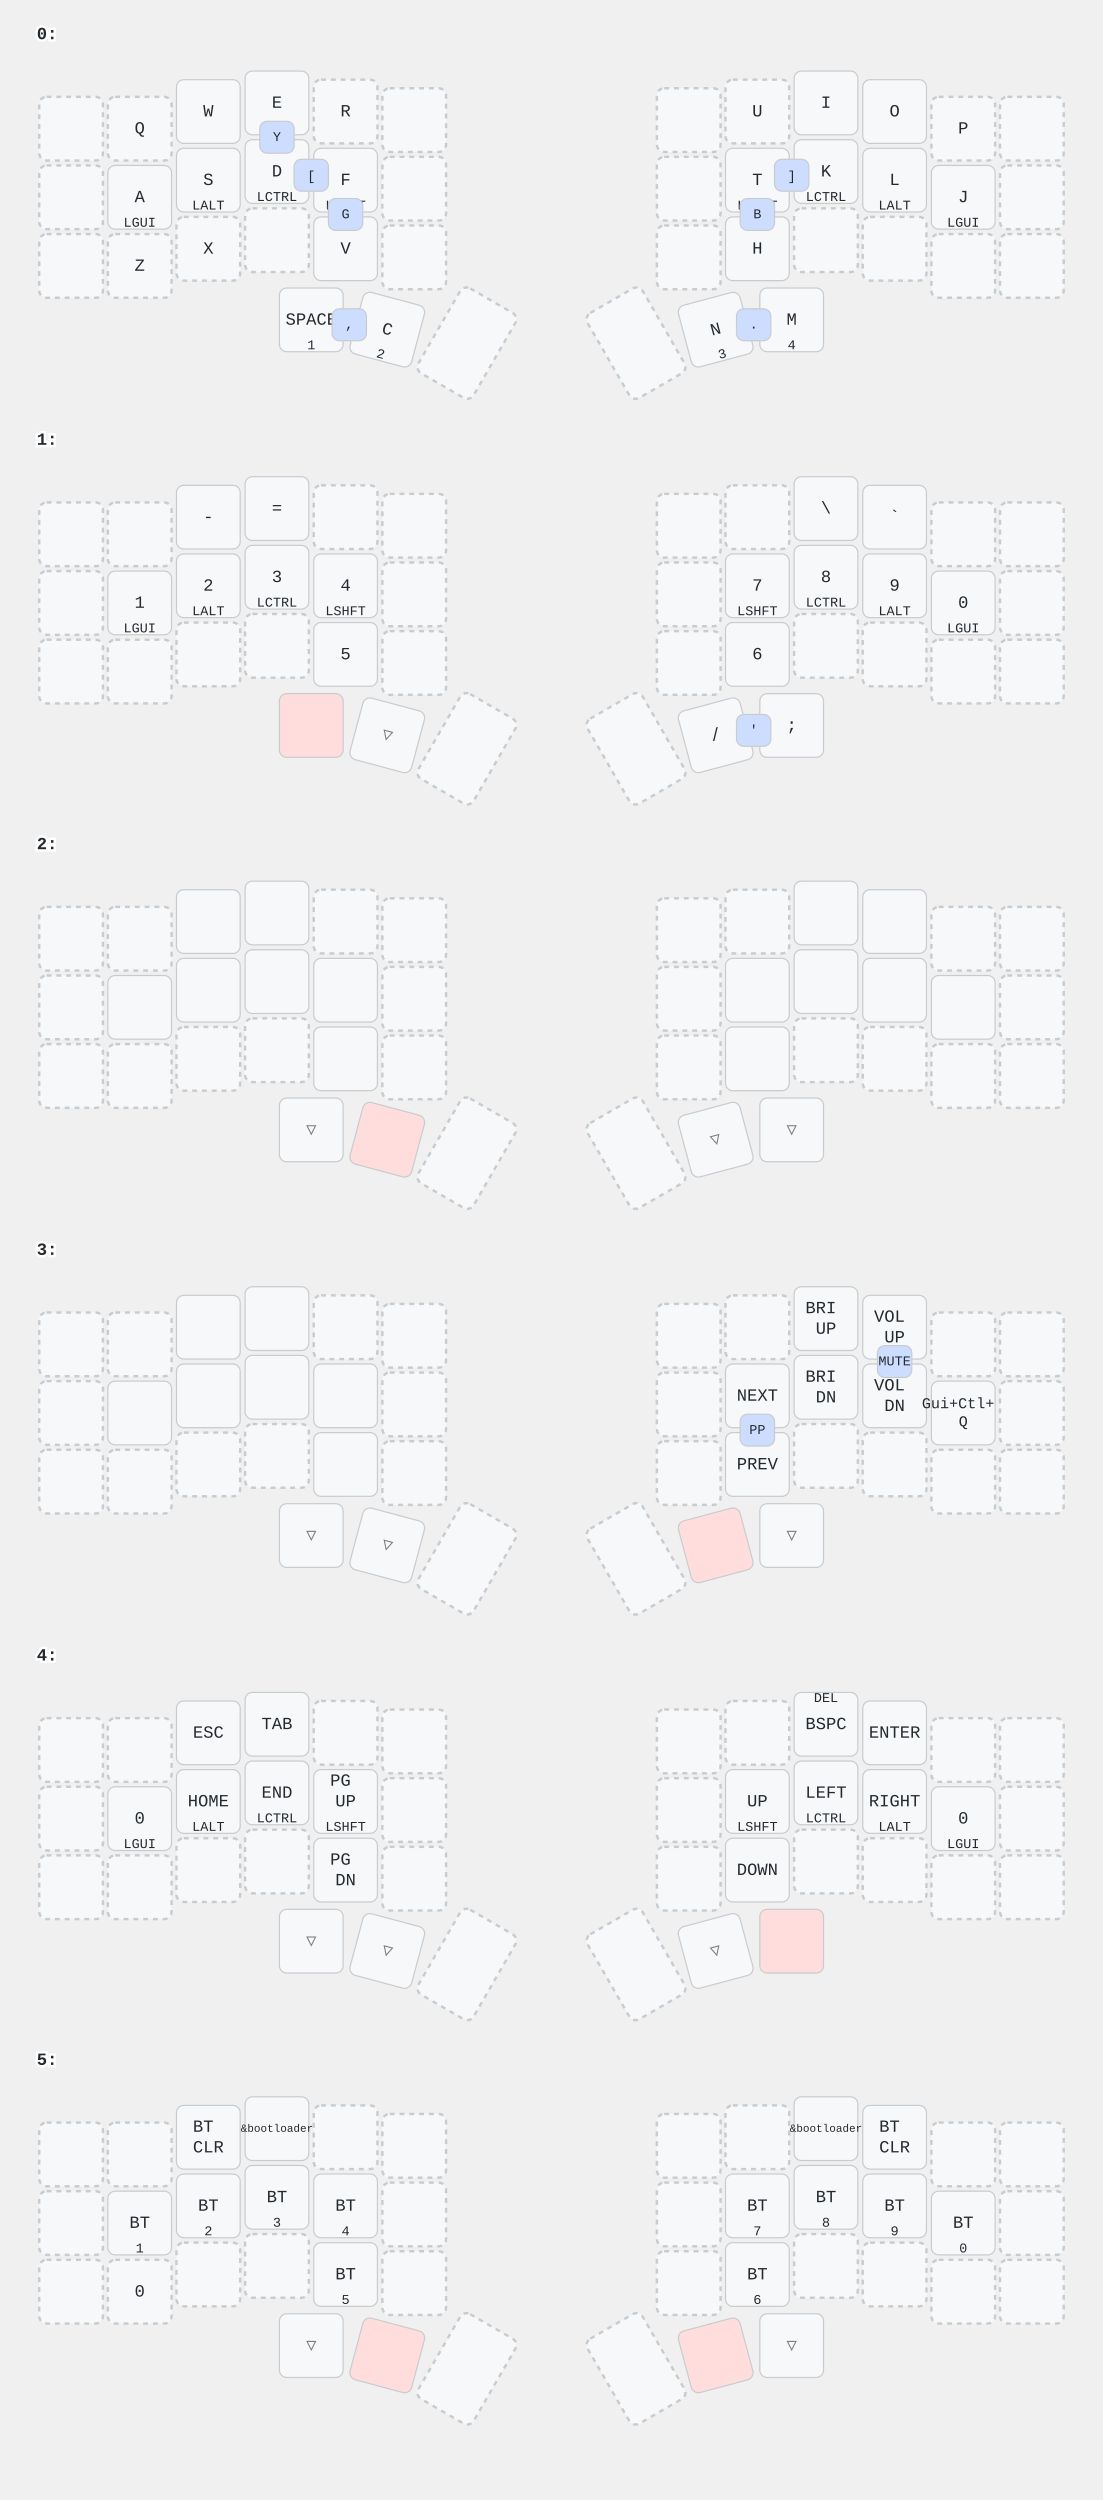
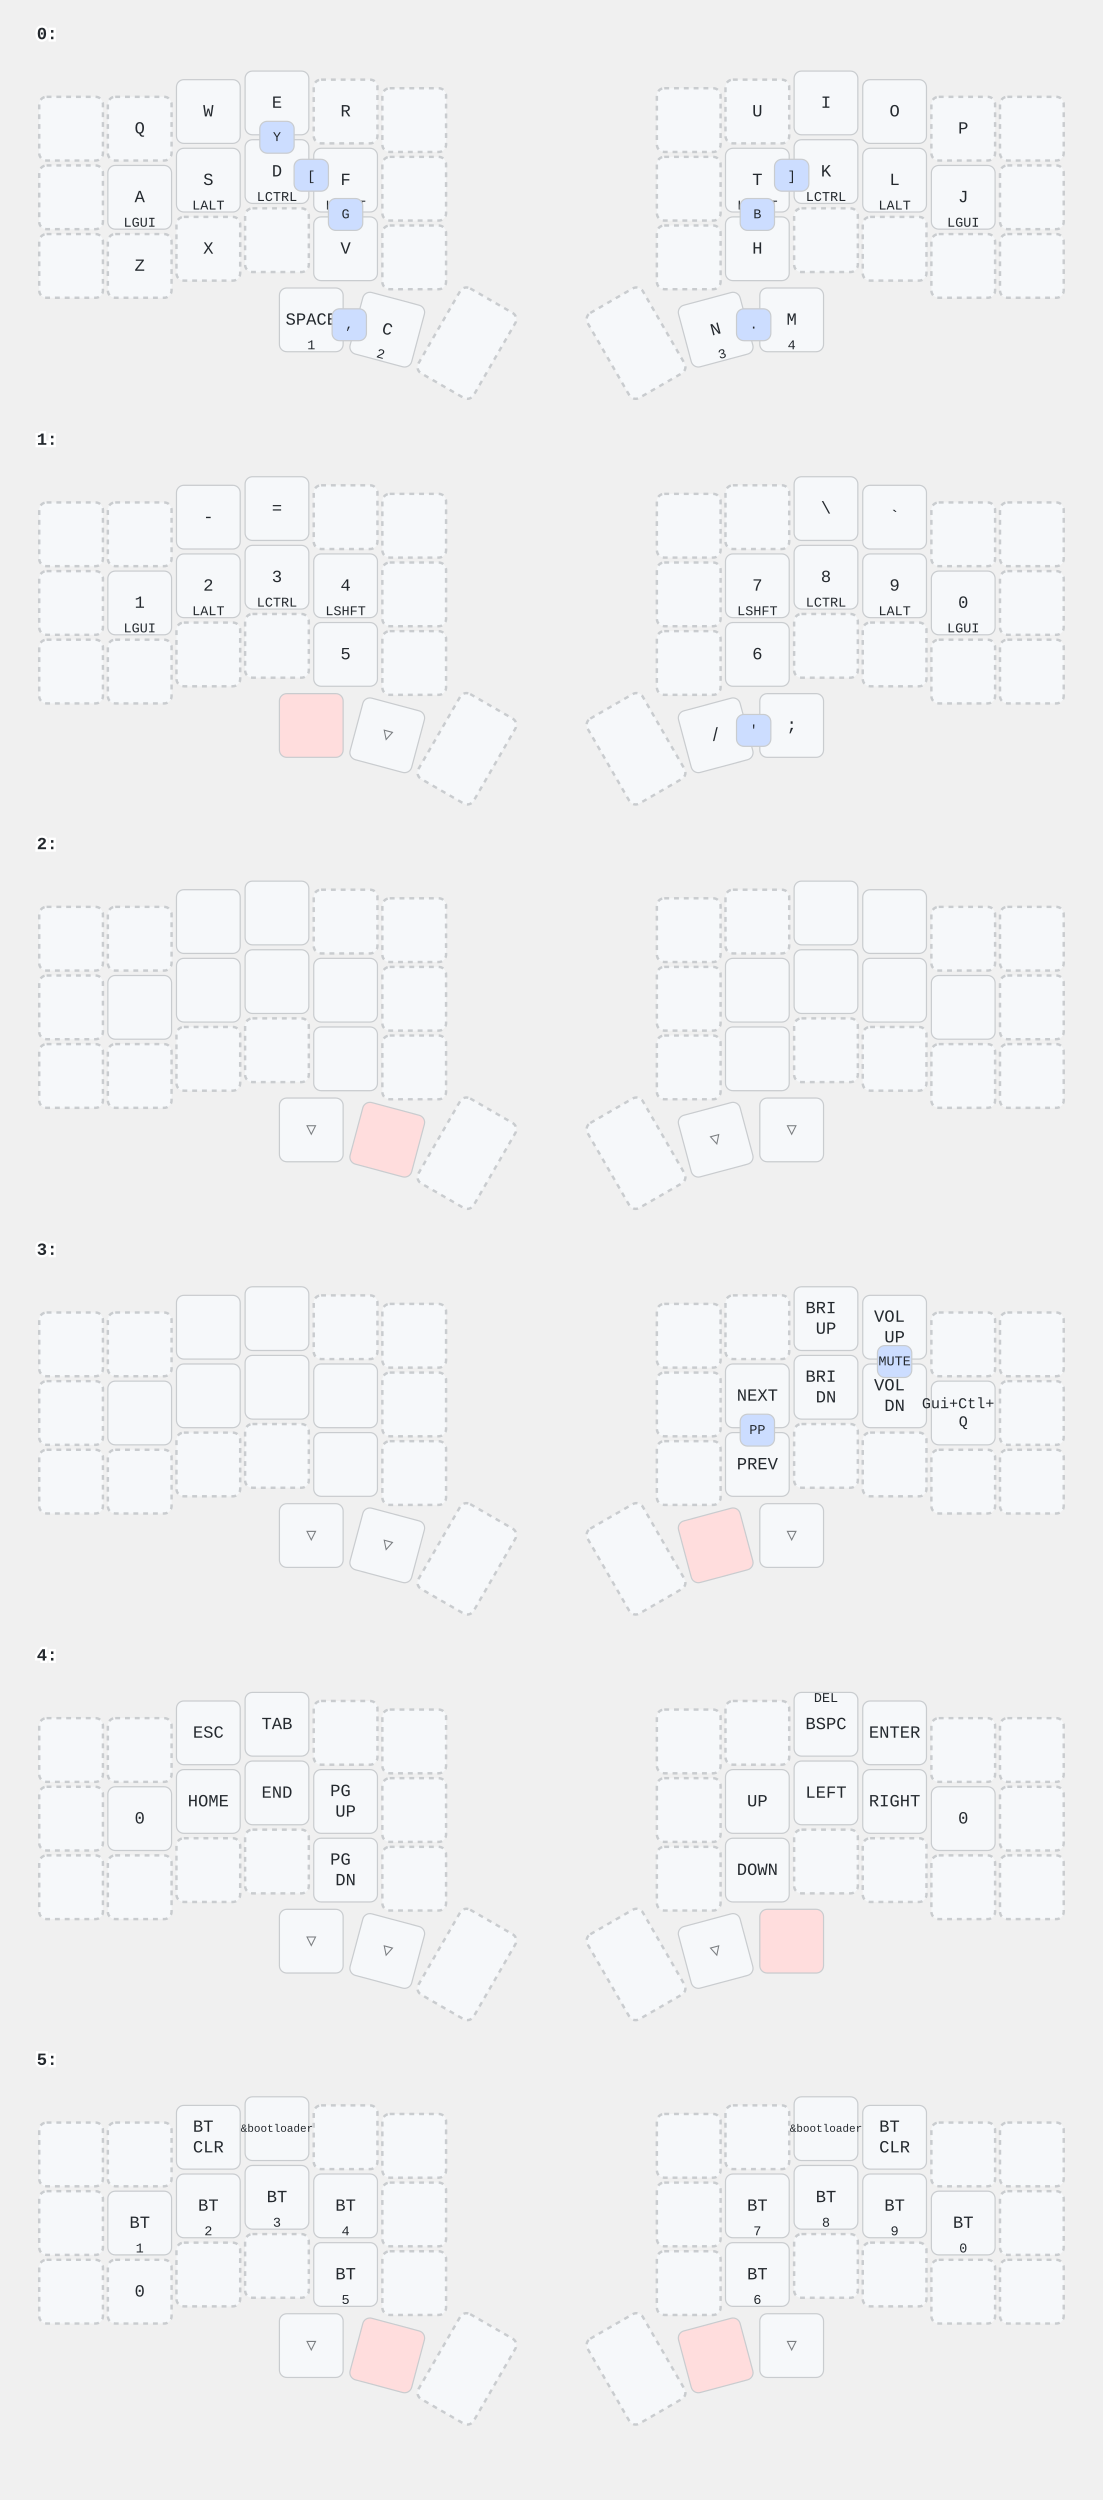
<svg xmlns="http://www.w3.org/2000/svg" width="900" height="2040" viewBox="0 0 900 2040" class="keymap">
  <style>/* inherit to force styles through use tags */
svg path {
    fill: inherit;
}

/* font and background color specifications */
svg.keymap {
    font-family: SFMono-Regular,Consolas,Liberation Mono,Menlo,monospace;
    font-size: 14px;
    font-kerning: normal;
    text-rendering: optimizeLegibility;
    fill: #24292e;
}

/* default key styling */
rect.key {
    fill: #f6f8fa;
}

rect.key, rect.combo {
    stroke: #c9cccf;
    stroke-width: 1;
}

/* default key side styling, only used is draw_key_sides is set */
rect.side {
    filter: brightness(90%);
}

/* color accent for combo boxes */
rect.combo, rect.combo-separate {
    fill: #cdf;
}

/* color accent for held keys */
rect.held, rect.combo.held {
    fill: #fdd;
}

/* color accent for ghost (optional) keys */
rect.ghost, rect.combo.ghost {
    stroke-dasharray: 4, 4;
    stroke-width: 2;
}

text {
    text-anchor: middle;
    dominant-baseline: middle;
}

/* styling for layer labels */
text.label {
    font-weight: bold;
    text-anchor: start;
    stroke: white;
    stroke-width: 4;
    paint-order: stroke;
}

/* styling for optional footer */
text.footer {
    text-anchor: end;
    dominant-baseline: auto;
    stroke: white;
    stroke-width: 4;
    paint-order: stroke;
}

/* styling for combo tap, and key hold/shifted label text */
text.combo, text.hold, text.shifted {
    font-size: 11px;
}

text.hold {
    text-anchor: middle;
    dominant-baseline: auto;
}

text.shifted {
    text-anchor: middle;
    dominant-baseline: hanging;
}

/* styling for hold/shifted label text in combo box */
text.combo.hold, text.combo.shifted {
    font-size: 8px;
}

/* lighter symbol for transparent keys */
text.trans {
    fill: #7b7e81;
}

/* styling for combo dendrons */
path.combo {
    stroke-width: 1;
    stroke: gray;
    fill: none;
}

/* Start Tabler Icons Cleanup */
/* cannot use height/width with glyphs */
.icon-tabler &gt; path {
    fill: inherit;
    stroke: inherit;
    stroke-width: 2;
}
/* hide tabler's default box */
.icon-tabler &gt; path[stroke="none"][fill="none"] {
    visibility: hidden;
}
/* End Tabler Icons Cleanup */
</style>
  <g transform="translate(30, 0)" class="layer-0">
    <text x="0" y="28" class="label">0:</text>
    <g transform="translate(0, 56)">
      <g transform="translate(28, 49)" class="key ghost keypos-0">
        <rect rx="6" ry="6" x="-26" y="-26" width="52" height="52" class="key ghost" />
      </g>
      <g transform="translate(84, 49)" class="key ghost keypos-1">
        <rect rx="6" ry="6" x="-26" y="-26" width="52" height="52" class="key ghost" />
        <text x="0" y="0" class="key ghost tap">Q</text>
      </g>
      <g transform="translate(140, 35)" class="key keypos-2">
        <rect rx="6" ry="6" x="-26" y="-26" width="52" height="52" class="key" />
        <text x="0" y="0" class="key tap">W</text>
      </g>
      <g transform="translate(196, 28)" class="key keypos-3">
        <rect rx="6" ry="6" x="-26" y="-26" width="52" height="52" class="key" />
        <text x="0" y="0" class="key tap">E</text>
      </g>
      <g transform="translate(252, 35)" class="key ghost keypos-4">
        <rect rx="6" ry="6" x="-26" y="-26" width="52" height="52" class="key ghost" />
        <text x="0" y="0" class="key ghost tap">R</text>
      </g>
      <g transform="translate(308, 42)" class="key ghost keypos-5">
        <rect rx="6" ry="6" x="-26" y="-26" width="52" height="52" class="key ghost" />
      </g>
      <g transform="translate(532, 42)" class="key ghost keypos-6">
        <rect rx="6" ry="6" x="-26" y="-26" width="52" height="52" class="key ghost" />
      </g>
      <g transform="translate(588, 35)" class="key ghost keypos-7">
        <rect rx="6" ry="6" x="-26" y="-26" width="52" height="52" class="key ghost" />
        <text x="0" y="0" class="key ghost tap">U</text>
      </g>
      <g transform="translate(644, 28)" class="key keypos-8">
        <rect rx="6" ry="6" x="-26" y="-26" width="52" height="52" class="key" />
        <text x="0" y="0" class="key tap">I</text>
      </g>
      <g transform="translate(700, 35)" class="key keypos-9">
        <rect rx="6" ry="6" x="-26" y="-26" width="52" height="52" class="key" />
        <text x="0" y="0" class="key tap">O</text>
      </g>
      <g transform="translate(756, 49)" class="key ghost keypos-10">
        <rect rx="6" ry="6" x="-26" y="-26" width="52" height="52" class="key ghost" />
        <text x="0" y="0" class="key ghost tap">P</text>
      </g>
      <g transform="translate(812, 49)" class="key ghost keypos-11">
        <rect rx="6" ry="6" x="-26" y="-26" width="52" height="52" class="key ghost" />
      </g>
      <g transform="translate(28, 105)" class="key ghost keypos-12">
        <rect rx="6" ry="6" x="-26" y="-26" width="52" height="52" class="key ghost" />
      </g>
      <g transform="translate(84, 105)" class="key keypos-13">
        <rect rx="6" ry="6" x="-26" y="-26" width="52" height="52" class="key" />
        <text x="0" y="0" class="key tap">A</text>
        <text x="0" y="24" class="key hold">LGUI</text>
      </g>
      <g transform="translate(140, 91)" class="key keypos-14">
        <rect rx="6" ry="6" x="-26" y="-26" width="52" height="52" class="key" />
        <text x="0" y="0" class="key tap">S</text>
        <text x="0" y="24" class="key hold">LALT</text>
      </g>
      <g transform="translate(196, 84)" class="key keypos-15">
        <rect rx="6" ry="6" x="-26" y="-26" width="52" height="52" class="key" />
        <text x="0" y="0" class="key tap">D</text>
        <text x="0" y="24" class="key hold">LCTRL</text>
      </g>
      <g transform="translate(252, 91)" class="key keypos-16">
        <rect rx="6" ry="6" x="-26" y="-26" width="52" height="52" class="key" />
        <text x="0" y="0" class="key tap">F</text>
        <text x="0" y="24" class="key hold">LSHFT</text>
      </g>
      <g transform="translate(308, 98)" class="key ghost keypos-17">
        <rect rx="6" ry="6" x="-26" y="-26" width="52" height="52" class="key ghost" />
      </g>
      <g transform="translate(532, 98)" class="key ghost keypos-18">
        <rect rx="6" ry="6" x="-26" y="-26" width="52" height="52" class="key ghost" />
      </g>
      <g transform="translate(588, 91)" class="key keypos-19">
        <rect rx="6" ry="6" x="-26" y="-26" width="52" height="52" class="key" />
        <text x="0" y="0" class="key tap">T</text>
        <text x="0" y="24" class="key hold">LSHFT</text>
      </g>
      <g transform="translate(644, 84)" class="key keypos-20">
        <rect rx="6" ry="6" x="-26" y="-26" width="52" height="52" class="key" />
        <text x="0" y="0" class="key tap">K</text>
        <text x="0" y="24" class="key hold">LCTRL</text>
      </g>
      <g transform="translate(700, 91)" class="key keypos-21">
        <rect rx="6" ry="6" x="-26" y="-26" width="52" height="52" class="key" />
        <text x="0" y="0" class="key tap">L</text>
        <text x="0" y="24" class="key hold">LALT</text>
      </g>
      <g transform="translate(756, 105)" class="key keypos-22">
        <rect rx="6" ry="6" x="-26" y="-26" width="52" height="52" class="key" />
        <text x="0" y="0" class="key tap">J</text>
        <text x="0" y="24" class="key hold">LGUI</text>
      </g>
      <g transform="translate(812, 105)" class="key ghost keypos-23">
        <rect rx="6" ry="6" x="-26" y="-26" width="52" height="52" class="key ghost" />
      </g>
      <g transform="translate(28, 161)" class="key ghost keypos-24">
        <rect rx="6" ry="6" x="-26" y="-26" width="52" height="52" class="key ghost" />
      </g>
      <g transform="translate(84, 161)" class="key ghost keypos-25">
        <rect rx="6" ry="6" x="-26" y="-26" width="52" height="52" class="key ghost" />
        <text x="0" y="0" class="key ghost tap">Z</text>
      </g>
      <g transform="translate(140, 147)" class="key ghost keypos-26">
        <rect rx="6" ry="6" x="-26" y="-26" width="52" height="52" class="key ghost" />
        <text x="0" y="0" class="key ghost tap">X</text>
      </g>
      <g transform="translate(196, 140)" class="key ghost keypos-27">
        <rect rx="6" ry="6" x="-26" y="-26" width="52" height="52" class="key ghost" />
      </g>
      <g transform="translate(252, 147)" class="key keypos-28">
        <rect rx="6" ry="6" x="-26" y="-26" width="52" height="52" class="key" />
        <text x="0" y="0" class="key tap">V</text>
      </g>
      <g transform="translate(308, 154)" class="key ghost keypos-29">
        <rect rx="6" ry="6" x="-26" y="-26" width="52" height="52" class="key ghost" />
      </g>
      <g transform="translate(532, 154)" class="key ghost keypos-30">
        <rect rx="6" ry="6" x="-26" y="-26" width="52" height="52" class="key ghost" />
      </g>
      <g transform="translate(588, 147)" class="key keypos-31">
        <rect rx="6" ry="6" x="-26" y="-26" width="52" height="52" class="key" />
        <text x="0" y="0" class="key tap">H</text>
      </g>
      <g transform="translate(644, 140)" class="key ghost keypos-32">
        <rect rx="6" ry="6" x="-26" y="-26" width="52" height="52" class="key ghost" />
      </g>
      <g transform="translate(700, 147)" class="key ghost keypos-33">
        <rect rx="6" ry="6" x="-26" y="-26" width="52" height="52" class="key ghost" />
      </g>
      <g transform="translate(756, 161)" class="key ghost keypos-34">
        <rect rx="6" ry="6" x="-26" y="-26" width="52" height="52" class="key ghost" />
      </g>
      <g transform="translate(812, 161)" class="key ghost keypos-35">
        <rect rx="6" ry="6" x="-26" y="-26" width="52" height="52" class="key ghost" />
      </g>
      <g transform="translate(224, 205)" class="key keypos-36">
        <rect rx="6" ry="6" x="-26" y="-26" width="52" height="52" class="key" />
        <text x="0" y="0" class="key tap">SPACE</text>
        <text x="0" y="24" class="key hold">1</text>
      </g>
      <g transform="translate(286, 213) rotate(15.0)" class="key keypos-37">
        <rect rx="6" ry="6" x="-26" y="-26" width="52" height="52" class="key" />
        <text x="0" y="0" class="key tap">C</text>
        <text x="0" y="24" class="key hold">2</text>
      </g>
      <g transform="translate(351, 224) rotate(30.0)" class="key ghost keypos-38">
        <rect rx="6" ry="6" x="-26" y="-40" width="52" height="80" class="key ghost" />
      </g>
      <g transform="translate(489, 224) rotate(-30.0)" class="key ghost keypos-39">
        <rect rx="6" ry="6" x="-26" y="-40" width="52" height="80" class="key ghost" />
      </g>
      <g transform="translate(554, 213) rotate(-15.0)" class="key keypos-40">
        <rect rx="6" ry="6" x="-26" y="-26" width="52" height="52" class="key" />
        <text x="0" y="0" class="key tap">N</text>
        <text x="0" y="24" class="key hold">3</text>
      </g>
      <g transform="translate(616, 205)" class="key keypos-41">
        <rect rx="6" ry="6" x="-26" y="-26" width="52" height="52" class="key" />
        <text x="0" y="0" class="key tap">M</text>
        <text x="0" y="24" class="key hold">4</text>
      </g>
      <g class="combo combopos-0">
        <rect rx="6" ry="6" x="182" y="43" width="28" height="26" class="combo" />
        <text x="196" y="56" class="combo tap">Y</text>
      </g>
      <g class="combo combopos-1">
        <rect rx="6" ry="6" x="238" y="106" width="28" height="26" class="combo" />
        <text x="252" y="119" class="combo tap">G</text>
      </g>
      <g class="combo combopos-2">
        <rect rx="6" ry="6" x="574" y="106" width="28" height="26" class="combo" />
        <text x="588" y="119" class="combo tap">B</text>
      </g>
      <g class="combo combopos-3">
        <rect rx="6" ry="6" x="241" y="196" width="28" height="26" class="combo" />
        <text x="255" y="209" class="combo tap">,</text>
      </g>
      <g class="combo combopos-4">
        <rect rx="6" ry="6" x="571" y="196" width="28" height="26" class="combo" />
        <text x="585" y="209" class="combo tap">.</text>
      </g>
      <g class="combo combopos-5">
        <rect rx="6" ry="6" x="210" y="74" width="28" height="26" class="combo" />
        <text x="224" y="88" class="combo tap">[</text>
      </g>
      <g class="combo combopos-6">
        <rect rx="6" ry="6" x="602" y="74" width="28" height="26" class="combo" />
        <text x="616" y="88" class="combo tap">]</text>
      </g>
    </g>
  </g>
  <g transform="translate(30, 331)" class="layer-1">
    <text x="0" y="28" class="label">1:</text>
    <g transform="translate(0, 56)">
      <g transform="translate(28, 49)" class="key ghost keypos-0">
        <rect rx="6" ry="6" x="-26" y="-26" width="52" height="52" class="key ghost" />
      </g>
      <g transform="translate(84, 49)" class="key ghost keypos-1">
        <rect rx="6" ry="6" x="-26" y="-26" width="52" height="52" class="key ghost" />
      </g>
      <g transform="translate(140, 35)" class="key keypos-2">
        <rect rx="6" ry="6" x="-26" y="-26" width="52" height="52" class="key" />
        <text x="0" y="0" class="key tap">-</text>
      </g>
      <g transform="translate(196, 28)" class="key keypos-3">
        <rect rx="6" ry="6" x="-26" y="-26" width="52" height="52" class="key" />
        <text x="0" y="0" class="key tap">=</text>
      </g>
      <g transform="translate(252, 35)" class="key ghost keypos-4">
        <rect rx="6" ry="6" x="-26" y="-26" width="52" height="52" class="key ghost" />
      </g>
      <g transform="translate(308, 42)" class="key ghost keypos-5">
        <rect rx="6" ry="6" x="-26" y="-26" width="52" height="52" class="key ghost" />
      </g>
      <g transform="translate(532, 42)" class="key ghost keypos-6">
        <rect rx="6" ry="6" x="-26" y="-26" width="52" height="52" class="key ghost" />
      </g>
      <g transform="translate(588, 35)" class="key ghost keypos-7">
        <rect rx="6" ry="6" x="-26" y="-26" width="52" height="52" class="key ghost" />
      </g>
      <g transform="translate(644, 28)" class="key keypos-8">
        <rect rx="6" ry="6" x="-26" y="-26" width="52" height="52" class="key" />
        <text x="0" y="0" class="key tap">\</text>
      </g>
      <g transform="translate(700, 35)" class="key keypos-9">
        <rect rx="6" ry="6" x="-26" y="-26" width="52" height="52" class="key" />
        <text x="0" y="0" class="key tap">`</text>
      </g>
      <g transform="translate(756, 49)" class="key ghost keypos-10">
        <rect rx="6" ry="6" x="-26" y="-26" width="52" height="52" class="key ghost" />
      </g>
      <g transform="translate(812, 49)" class="key ghost keypos-11">
        <rect rx="6" ry="6" x="-26" y="-26" width="52" height="52" class="key ghost" />
      </g>
      <g transform="translate(28, 105)" class="key ghost keypos-12">
        <rect rx="6" ry="6" x="-26" y="-26" width="52" height="52" class="key ghost" />
      </g>
      <g transform="translate(84, 105)" class="key keypos-13">
        <rect rx="6" ry="6" x="-26" y="-26" width="52" height="52" class="key" />
        <text x="0" y="0" class="key tap">1</text>
        <text x="0" y="24" class="key hold">LGUI</text>
      </g>
      <g transform="translate(140, 91)" class="key keypos-14">
        <rect rx="6" ry="6" x="-26" y="-26" width="52" height="52" class="key" />
        <text x="0" y="0" class="key tap">2</text>
        <text x="0" y="24" class="key hold">LALT</text>
      </g>
      <g transform="translate(196, 84)" class="key keypos-15">
        <rect rx="6" ry="6" x="-26" y="-26" width="52" height="52" class="key" />
        <text x="0" y="0" class="key tap">3</text>
        <text x="0" y="24" class="key hold">LCTRL</text>
      </g>
      <g transform="translate(252, 91)" class="key keypos-16">
        <rect rx="6" ry="6" x="-26" y="-26" width="52" height="52" class="key" />
        <text x="0" y="0" class="key tap">4</text>
        <text x="0" y="24" class="key hold">LSHFT</text>
      </g>
      <g transform="translate(308, 98)" class="key ghost keypos-17">
        <rect rx="6" ry="6" x="-26" y="-26" width="52" height="52" class="key ghost" />
      </g>
      <g transform="translate(532, 98)" class="key ghost keypos-18">
        <rect rx="6" ry="6" x="-26" y="-26" width="52" height="52" class="key ghost" />
      </g>
      <g transform="translate(588, 91)" class="key keypos-19">
        <rect rx="6" ry="6" x="-26" y="-26" width="52" height="52" class="key" />
        <text x="0" y="0" class="key tap">7</text>
        <text x="0" y="24" class="key hold">LSHFT</text>
      </g>
      <g transform="translate(644, 84)" class="key keypos-20">
        <rect rx="6" ry="6" x="-26" y="-26" width="52" height="52" class="key" />
        <text x="0" y="0" class="key tap">8</text>
        <text x="0" y="24" class="key hold">LCTRL</text>
      </g>
      <g transform="translate(700, 91)" class="key keypos-21">
        <rect rx="6" ry="6" x="-26" y="-26" width="52" height="52" class="key" />
        <text x="0" y="0" class="key tap">9</text>
        <text x="0" y="24" class="key hold">LALT</text>
      </g>
      <g transform="translate(756, 105)" class="key keypos-22">
        <rect rx="6" ry="6" x="-26" y="-26" width="52" height="52" class="key" />
        <text x="0" y="0" class="key tap">0</text>
        <text x="0" y="24" class="key hold">LGUI</text>
      </g>
      <g transform="translate(812, 105)" class="key ghost keypos-23">
        <rect rx="6" ry="6" x="-26" y="-26" width="52" height="52" class="key ghost" />
      </g>
      <g transform="translate(28, 161)" class="key ghost keypos-24">
        <rect rx="6" ry="6" x="-26" y="-26" width="52" height="52" class="key ghost" />
      </g>
      <g transform="translate(84, 161)" class="key ghost keypos-25">
        <rect rx="6" ry="6" x="-26" y="-26" width="52" height="52" class="key ghost" />
      </g>
      <g transform="translate(140, 147)" class="key ghost keypos-26">
        <rect rx="6" ry="6" x="-26" y="-26" width="52" height="52" class="key ghost" />
      </g>
      <g transform="translate(196, 140)" class="key ghost keypos-27">
        <rect rx="6" ry="6" x="-26" y="-26" width="52" height="52" class="key ghost" />
      </g>
      <g transform="translate(252, 147)" class="key keypos-28">
        <rect rx="6" ry="6" x="-26" y="-26" width="52" height="52" class="key" />
        <text x="0" y="0" class="key tap">5</text>
      </g>
      <g transform="translate(308, 154)" class="key ghost keypos-29">
        <rect rx="6" ry="6" x="-26" y="-26" width="52" height="52" class="key ghost" />
      </g>
      <g transform="translate(532, 154)" class="key ghost keypos-30">
        <rect rx="6" ry="6" x="-26" y="-26" width="52" height="52" class="key ghost" />
      </g>
      <g transform="translate(588, 147)" class="key keypos-31">
        <rect rx="6" ry="6" x="-26" y="-26" width="52" height="52" class="key" />
        <text x="0" y="0" class="key tap">6</text>
      </g>
      <g transform="translate(644, 140)" class="key ghost keypos-32">
        <rect rx="6" ry="6" x="-26" y="-26" width="52" height="52" class="key ghost" />
      </g>
      <g transform="translate(700, 147)" class="key ghost keypos-33">
        <rect rx="6" ry="6" x="-26" y="-26" width="52" height="52" class="key ghost" />
      </g>
      <g transform="translate(756, 161)" class="key ghost keypos-34">
        <rect rx="6" ry="6" x="-26" y="-26" width="52" height="52" class="key ghost" />
      </g>
      <g transform="translate(812, 161)" class="key ghost keypos-35">
        <rect rx="6" ry="6" x="-26" y="-26" width="52" height="52" class="key ghost" />
      </g>
      <g transform="translate(224, 205)" class="key held keypos-36">
        <rect rx="6" ry="6" x="-26" y="-26" width="52" height="52" class="key held" />
      </g>
      <g transform="translate(286, 213) rotate(15.0)" class="key trans keypos-37">
        <rect rx="6" ry="6" x="-26" y="-26" width="52" height="52" class="key trans" />
        <text x="0" y="0" class="key trans tap">▽</text>
      </g>
      <g transform="translate(351, 224) rotate(30.0)" class="key ghost keypos-38">
        <rect rx="6" ry="6" x="-26" y="-40" width="52" height="80" class="key ghost" />
      </g>
      <g transform="translate(489, 224) rotate(-30.0)" class="key ghost keypos-39">
        <rect rx="6" ry="6" x="-26" y="-40" width="52" height="80" class="key ghost" />
      </g>
      <g transform="translate(554, 213) rotate(-15.0)" class="key keypos-40">
        <rect rx="6" ry="6" x="-26" y="-26" width="52" height="52" class="key" />
        <text x="0" y="0" class="key tap">/</text>
      </g>
      <g transform="translate(616, 205)" class="key keypos-41">
        <rect rx="6" ry="6" x="-26" y="-26" width="52" height="52" class="key" />
        <text x="0" y="0" class="key tap">;</text>
      </g>
      <g class="combo combopos-0">
        <rect rx="6" ry="6" x="571" y="196" width="28" height="26" class="combo" />
        <text x="585" y="209" class="combo tap">'</text>
      </g>
    </g>
  </g>
  <g transform="translate(30, 661)" class="layer-2">
    <text x="0" y="28" class="label">2:</text>
    <g transform="translate(0, 56)">
      <g transform="translate(28, 49)" class="key ghost keypos-0">
        <rect rx="6" ry="6" x="-26" y="-26" width="52" height="52" class="key ghost" />
      </g>
      <g transform="translate(84, 49)" class="key ghost keypos-1">
        <rect rx="6" ry="6" x="-26" y="-26" width="52" height="52" class="key ghost" />
      </g>
      <g transform="translate(140, 35)" class="key keypos-2">
        <rect rx="6" ry="6" x="-26" y="-26" width="52" height="52" class="key" />
      </g>
      <g transform="translate(196, 28)" class="key keypos-3">
        <rect rx="6" ry="6" x="-26" y="-26" width="52" height="52" class="key" />
      </g>
      <g transform="translate(252, 35)" class="key ghost keypos-4">
        <rect rx="6" ry="6" x="-26" y="-26" width="52" height="52" class="key ghost" />
      </g>
      <g transform="translate(308, 42)" class="key ghost keypos-5">
        <rect rx="6" ry="6" x="-26" y="-26" width="52" height="52" class="key ghost" />
      </g>
      <g transform="translate(532, 42)" class="key ghost keypos-6">
        <rect rx="6" ry="6" x="-26" y="-26" width="52" height="52" class="key ghost" />
      </g>
      <g transform="translate(588, 35)" class="key ghost keypos-7">
        <rect rx="6" ry="6" x="-26" y="-26" width="52" height="52" class="key ghost" />
      </g>
      <g transform="translate(644, 28)" class="key keypos-8">
        <rect rx="6" ry="6" x="-26" y="-26" width="52" height="52" class="key" />
      </g>
      <g transform="translate(700, 35)" class="key keypos-9">
        <rect rx="6" ry="6" x="-26" y="-26" width="52" height="52" class="key" />
      </g>
      <g transform="translate(756, 49)" class="key ghost keypos-10">
        <rect rx="6" ry="6" x="-26" y="-26" width="52" height="52" class="key ghost" />
      </g>
      <g transform="translate(812, 49)" class="key ghost keypos-11">
        <rect rx="6" ry="6" x="-26" y="-26" width="52" height="52" class="key ghost" />
      </g>
      <g transform="translate(28, 105)" class="key ghost keypos-12">
        <rect rx="6" ry="6" x="-26" y="-26" width="52" height="52" class="key ghost" />
      </g>
      <g transform="translate(84, 105)" class="key keypos-13">
        <rect rx="6" ry="6" x="-26" y="-26" width="52" height="52" class="key" />
      </g>
      <g transform="translate(140, 91)" class="key keypos-14">
        <rect rx="6" ry="6" x="-26" y="-26" width="52" height="52" class="key" />
      </g>
      <g transform="translate(196, 84)" class="key keypos-15">
        <rect rx="6" ry="6" x="-26" y="-26" width="52" height="52" class="key" />
      </g>
      <g transform="translate(252, 91)" class="key keypos-16">
        <rect rx="6" ry="6" x="-26" y="-26" width="52" height="52" class="key" />
      </g>
      <g transform="translate(308, 98)" class="key ghost keypos-17">
        <rect rx="6" ry="6" x="-26" y="-26" width="52" height="52" class="key ghost" />
      </g>
      <g transform="translate(532, 98)" class="key ghost keypos-18">
        <rect rx="6" ry="6" x="-26" y="-26" width="52" height="52" class="key ghost" />
      </g>
      <g transform="translate(588, 91)" class="key keypos-19">
        <rect rx="6" ry="6" x="-26" y="-26" width="52" height="52" class="key" />
      </g>
      <g transform="translate(644, 84)" class="key keypos-20">
        <rect rx="6" ry="6" x="-26" y="-26" width="52" height="52" class="key" />
      </g>
      <g transform="translate(700, 91)" class="key keypos-21">
        <rect rx="6" ry="6" x="-26" y="-26" width="52" height="52" class="key" />
      </g>
      <g transform="translate(756, 105)" class="key keypos-22">
        <rect rx="6" ry="6" x="-26" y="-26" width="52" height="52" class="key" />
      </g>
      <g transform="translate(812, 105)" class="key ghost keypos-23">
        <rect rx="6" ry="6" x="-26" y="-26" width="52" height="52" class="key ghost" />
      </g>
      <g transform="translate(28, 161)" class="key ghost keypos-24">
        <rect rx="6" ry="6" x="-26" y="-26" width="52" height="52" class="key ghost" />
      </g>
      <g transform="translate(84, 161)" class="key ghost keypos-25">
        <rect rx="6" ry="6" x="-26" y="-26" width="52" height="52" class="key ghost" />
      </g>
      <g transform="translate(140, 147)" class="key ghost keypos-26">
        <rect rx="6" ry="6" x="-26" y="-26" width="52" height="52" class="key ghost" />
      </g>
      <g transform="translate(196, 140)" class="key ghost keypos-27">
        <rect rx="6" ry="6" x="-26" y="-26" width="52" height="52" class="key ghost" />
      </g>
      <g transform="translate(252, 147)" class="key keypos-28">
        <rect rx="6" ry="6" x="-26" y="-26" width="52" height="52" class="key" />
      </g>
      <g transform="translate(308, 154)" class="key ghost keypos-29">
        <rect rx="6" ry="6" x="-26" y="-26" width="52" height="52" class="key ghost" />
      </g>
      <g transform="translate(532, 154)" class="key ghost keypos-30">
        <rect rx="6" ry="6" x="-26" y="-26" width="52" height="52" class="key ghost" />
      </g>
      <g transform="translate(588, 147)" class="key keypos-31">
        <rect rx="6" ry="6" x="-26" y="-26" width="52" height="52" class="key" />
      </g>
      <g transform="translate(644, 140)" class="key ghost keypos-32">
        <rect rx="6" ry="6" x="-26" y="-26" width="52" height="52" class="key ghost" />
      </g>
      <g transform="translate(700, 147)" class="key ghost keypos-33">
        <rect rx="6" ry="6" x="-26" y="-26" width="52" height="52" class="key ghost" />
      </g>
      <g transform="translate(756, 161)" class="key ghost keypos-34">
        <rect rx="6" ry="6" x="-26" y="-26" width="52" height="52" class="key ghost" />
      </g>
      <g transform="translate(812, 161)" class="key ghost keypos-35">
        <rect rx="6" ry="6" x="-26" y="-26" width="52" height="52" class="key ghost" />
      </g>
      <g transform="translate(224, 205)" class="key trans keypos-36">
        <rect rx="6" ry="6" x="-26" y="-26" width="52" height="52" class="key trans" />
        <text x="0" y="0" class="key trans tap">▽</text>
      </g>
      <g transform="translate(286, 213) rotate(15.0)" class="key held keypos-37">
        <rect rx="6" ry="6" x="-26" y="-26" width="52" height="52" class="key held" />
      </g>
      <g transform="translate(351, 224) rotate(30.0)" class="key ghost keypos-38">
        <rect rx="6" ry="6" x="-26" y="-40" width="52" height="80" class="key ghost" />
      </g>
      <g transform="translate(489, 224) rotate(-30.0)" class="key ghost keypos-39">
        <rect rx="6" ry="6" x="-26" y="-40" width="52" height="80" class="key ghost" />
      </g>
      <g transform="translate(554, 213) rotate(-15.0)" class="key trans keypos-40">
        <rect rx="6" ry="6" x="-26" y="-26" width="52" height="52" class="key trans" />
        <text x="0" y="0" class="key trans tap">▽</text>
      </g>
      <g transform="translate(616, 205)" class="key trans keypos-41">
        <rect rx="6" ry="6" x="-26" y="-26" width="52" height="52" class="key trans" />
        <text x="0" y="0" class="key trans tap">▽</text>
      </g>
    </g>
  </g>
  <g transform="translate(30, 992)" class="layer-3">
    <text x="0" y="28" class="label">3:</text>
    <g transform="translate(0, 56)">
      <g transform="translate(28, 49)" class="key ghost keypos-0">
        <rect rx="6" ry="6" x="-26" y="-26" width="52" height="52" class="key ghost" />
      </g>
      <g transform="translate(84, 49)" class="key ghost keypos-1">
        <rect rx="6" ry="6" x="-26" y="-26" width="52" height="52" class="key ghost" />
      </g>
      <g transform="translate(140, 35)" class="key keypos-2">
        <rect rx="6" ry="6" x="-26" y="-26" width="52" height="52" class="key" />
      </g>
      <g transform="translate(196, 28)" class="key keypos-3">
        <rect rx="6" ry="6" x="-26" y="-26" width="52" height="52" class="key" />
      </g>
      <g transform="translate(252, 35)" class="key ghost keypos-4">
        <rect rx="6" ry="6" x="-26" y="-26" width="52" height="52" class="key ghost" />
      </g>
      <g transform="translate(308, 42)" class="key ghost keypos-5">
        <rect rx="6" ry="6" x="-26" y="-26" width="52" height="52" class="key ghost" />
      </g>
      <g transform="translate(532, 42)" class="key ghost keypos-6">
        <rect rx="6" ry="6" x="-26" y="-26" width="52" height="52" class="key ghost" />
      </g>
      <g transform="translate(588, 35)" class="key ghost keypos-7">
        <rect rx="6" ry="6" x="-26" y="-26" width="52" height="52" class="key ghost" />
      </g>
      <g transform="translate(644, 28)" class="key keypos-8">
        <rect rx="6" ry="6" x="-26" y="-26" width="52" height="52" class="key" />
        <text x="0" y="0" class="key tap">
          <tspan x="0" dy="-0.6em">BRI</tspan>
          <tspan x="0" dy="1.2em">UP</tspan>
        </text>
      </g>
      <g transform="translate(700, 35)" class="key keypos-9">
        <rect rx="6" ry="6" x="-26" y="-26" width="52" height="52" class="key" />
        <text x="0" y="0" class="key tap">
          <tspan x="0" dy="-0.6em">VOL</tspan>
          <tspan x="0" dy="1.2em">UP</tspan>
        </text>
      </g>
      <g transform="translate(756, 49)" class="key ghost keypos-10">
        <rect rx="6" ry="6" x="-26" y="-26" width="52" height="52" class="key ghost" />
      </g>
      <g transform="translate(812, 49)" class="key ghost keypos-11">
        <rect rx="6" ry="6" x="-26" y="-26" width="52" height="52" class="key ghost" />
      </g>
      <g transform="translate(28, 105)" class="key ghost keypos-12">
        <rect rx="6" ry="6" x="-26" y="-26" width="52" height="52" class="key ghost" />
      </g>
      <g transform="translate(84, 105)" class="key keypos-13">
        <rect rx="6" ry="6" x="-26" y="-26" width="52" height="52" class="key" />
      </g>
      <g transform="translate(140, 91)" class="key keypos-14">
        <rect rx="6" ry="6" x="-26" y="-26" width="52" height="52" class="key" />
      </g>
      <g transform="translate(196, 84)" class="key keypos-15">
        <rect rx="6" ry="6" x="-26" y="-26" width="52" height="52" class="key" />
      </g>
      <g transform="translate(252, 91)" class="key keypos-16">
        <rect rx="6" ry="6" x="-26" y="-26" width="52" height="52" class="key" />
      </g>
      <g transform="translate(308, 98)" class="key ghost keypos-17">
        <rect rx="6" ry="6" x="-26" y="-26" width="52" height="52" class="key ghost" />
      </g>
      <g transform="translate(532, 98)" class="key ghost keypos-18">
        <rect rx="6" ry="6" x="-26" y="-26" width="52" height="52" class="key ghost" />
      </g>
      <g transform="translate(588, 91)" class="key keypos-19">
        <rect rx="6" ry="6" x="-26" y="-26" width="52" height="52" class="key" />
        <text x="0" y="0" class="key tap">NEXT</text>
      </g>
      <g transform="translate(644, 84)" class="key keypos-20">
        <rect rx="6" ry="6" x="-26" y="-26" width="52" height="52" class="key" />
        <text x="0" y="0" class="key tap">
          <tspan x="0" dy="-0.6em">BRI</tspan>
          <tspan x="0" dy="1.2em">DN</tspan>
        </text>
      </g>
      <g transform="translate(700, 91)" class="key keypos-21">
        <rect rx="6" ry="6" x="-26" y="-26" width="52" height="52" class="key" />
        <text x="0" y="0" class="key tap">
          <tspan x="0" dy="-0.6em">VOL</tspan>
          <tspan x="0" dy="1.2em">DN</tspan>
        </text>
      </g>
      <g transform="translate(756, 105)" class="key keypos-22">
        <rect rx="6" ry="6" x="-26" y="-26" width="52" height="52" class="key" />
        <text x="0" y="0" class="key tap">
          <tspan x="0" dy="-0.6em" style="font-size: 88%">Gui+Ctl+</tspan>
          <tspan x="0" dy="1.2em" style="font-size: 88%">Q</tspan>
        </text>
      </g>
      <g transform="translate(812, 105)" class="key ghost keypos-23">
        <rect rx="6" ry="6" x="-26" y="-26" width="52" height="52" class="key ghost" />
      </g>
      <g transform="translate(28, 161)" class="key ghost keypos-24">
        <rect rx="6" ry="6" x="-26" y="-26" width="52" height="52" class="key ghost" />
      </g>
      <g transform="translate(84, 161)" class="key ghost keypos-25">
        <rect rx="6" ry="6" x="-26" y="-26" width="52" height="52" class="key ghost" />
      </g>
      <g transform="translate(140, 147)" class="key ghost keypos-26">
        <rect rx="6" ry="6" x="-26" y="-26" width="52" height="52" class="key ghost" />
      </g>
      <g transform="translate(196, 140)" class="key ghost keypos-27">
        <rect rx="6" ry="6" x="-26" y="-26" width="52" height="52" class="key ghost" />
      </g>
      <g transform="translate(252, 147)" class="key keypos-28">
        <rect rx="6" ry="6" x="-26" y="-26" width="52" height="52" class="key" />
      </g>
      <g transform="translate(308, 154)" class="key ghost keypos-29">
        <rect rx="6" ry="6" x="-26" y="-26" width="52" height="52" class="key ghost" />
      </g>
      <g transform="translate(532, 154)" class="key ghost keypos-30">
        <rect rx="6" ry="6" x="-26" y="-26" width="52" height="52" class="key ghost" />
      </g>
      <g transform="translate(588, 147)" class="key keypos-31">
        <rect rx="6" ry="6" x="-26" y="-26" width="52" height="52" class="key" />
        <text x="0" y="0" class="key tap">PREV</text>
      </g>
      <g transform="translate(644, 140)" class="key ghost keypos-32">
        <rect rx="6" ry="6" x="-26" y="-26" width="52" height="52" class="key ghost" />
      </g>
      <g transform="translate(700, 147)" class="key ghost keypos-33">
        <rect rx="6" ry="6" x="-26" y="-26" width="52" height="52" class="key ghost" />
      </g>
      <g transform="translate(756, 161)" class="key ghost keypos-34">
        <rect rx="6" ry="6" x="-26" y="-26" width="52" height="52" class="key ghost" />
      </g>
      <g transform="translate(812, 161)" class="key ghost keypos-35">
        <rect rx="6" ry="6" x="-26" y="-26" width="52" height="52" class="key ghost" />
      </g>
      <g transform="translate(224, 205)" class="key trans keypos-36">
        <rect rx="6" ry="6" x="-26" y="-26" width="52" height="52" class="key trans" />
        <text x="0" y="0" class="key trans tap">▽</text>
      </g>
      <g transform="translate(286, 213) rotate(15.0)" class="key trans keypos-37">
        <rect rx="6" ry="6" x="-26" y="-26" width="52" height="52" class="key trans" />
        <text x="0" y="0" class="key trans tap">▽</text>
      </g>
      <g transform="translate(351, 224) rotate(30.0)" class="key ghost keypos-38">
        <rect rx="6" ry="6" x="-26" y="-40" width="52" height="80" class="key ghost" />
      </g>
      <g transform="translate(489, 224) rotate(-30.0)" class="key ghost keypos-39">
        <rect rx="6" ry="6" x="-26" y="-40" width="52" height="80" class="key ghost" />
      </g>
      <g transform="translate(554, 213) rotate(-15.0)" class="key held keypos-40">
        <rect rx="6" ry="6" x="-26" y="-26" width="52" height="52" class="key held" />
      </g>
      <g transform="translate(616, 205)" class="key trans keypos-41">
        <rect rx="6" ry="6" x="-26" y="-26" width="52" height="52" class="key trans" />
        <text x="0" y="0" class="key trans tap">▽</text>
      </g>
      <g class="combo combopos-0">
        <rect rx="6" ry="6" x="686" y="50" width="28" height="26" class="combo" />
        <text x="700" y="63" class="combo tap">MUTE</text>
      </g>
      <g class="combo combopos-1">
        <rect rx="6" ry="6" x="574" y="106" width="28" height="26" class="combo" />
        <text x="588" y="119" class="combo tap">PP</text>
      </g>
    </g>
  </g>
  <g transform="translate(30, 1323)" class="layer-4">
    <text x="0" y="28" class="label">4:</text>
    <g transform="translate(0, 56)">
      <g transform="translate(28, 49)" class="key ghost keypos-0">
        <rect rx="6" ry="6" x="-26" y="-26" width="52" height="52" class="key ghost" />
      </g>
      <g transform="translate(84, 49)" class="key ghost keypos-1">
        <rect rx="6" ry="6" x="-26" y="-26" width="52" height="52" class="key ghost" />
      </g>
      <g transform="translate(140, 35)" class="key keypos-2">
        <rect rx="6" ry="6" x="-26" y="-26" width="52" height="52" class="key" />
        <text x="0" y="0" class="key tap">ESC</text>
      </g>
      <g transform="translate(196, 28)" class="key keypos-3">
        <rect rx="6" ry="6" x="-26" y="-26" width="52" height="52" class="key" />
        <text x="0" y="0" class="key tap">TAB</text>
      </g>
      <g transform="translate(252, 35)" class="key ghost keypos-4">
        <rect rx="6" ry="6" x="-26" y="-26" width="52" height="52" class="key ghost" />
      </g>
      <g transform="translate(308, 42)" class="key ghost keypos-5">
        <rect rx="6" ry="6" x="-26" y="-26" width="52" height="52" class="key ghost" />
      </g>
      <g transform="translate(532, 42)" class="key ghost keypos-6">
        <rect rx="6" ry="6" x="-26" y="-26" width="52" height="52" class="key ghost" />
      </g>
      <g transform="translate(588, 35)" class="key ghost keypos-7">
        <rect rx="6" ry="6" x="-26" y="-26" width="52" height="52" class="key ghost" />
      </g>
      <g transform="translate(644, 28)" class="key keypos-8">
        <rect rx="6" ry="6" x="-26" y="-26" width="52" height="52" class="key" />
        <text x="0" y="0" class="key tap">BSPC</text>
        <text x="0" y="-24" class="key shifted">DEL</text>
      </g>
      <g transform="translate(700, 35)" class="key keypos-9">
        <rect rx="6" ry="6" x="-26" y="-26" width="52" height="52" class="key" />
        <text x="0" y="0" class="key tap">ENTER</text>
      </g>
      <g transform="translate(756, 49)" class="key ghost keypos-10">
        <rect rx="6" ry="6" x="-26" y="-26" width="52" height="52" class="key ghost" />
      </g>
      <g transform="translate(812, 49)" class="key ghost keypos-11">
        <rect rx="6" ry="6" x="-26" y="-26" width="52" height="52" class="key ghost" />
      </g>
      <g transform="translate(28, 105)" class="key ghost keypos-12">
        <rect rx="6" ry="6" x="-26" y="-26" width="52" height="52" class="key ghost" />
      </g>
      <g transform="translate(84, 105)" class="key keypos-13">
        <rect rx="6" ry="6" x="-26" y="-26" width="52" height="52" class="key" />
        <text x="0" y="0" class="key tap">0</text>
-         <text x="0" y="24" class="key hold">LGUI</text>
      </g>
      <g transform="translate(140, 91)" class="key keypos-14">
        <rect rx="6" ry="6" x="-26" y="-26" width="52" height="52" class="key" />
        <text x="0" y="0" class="key tap">HOME</text>
-         <text x="0" y="24" class="key hold">LALT</text>
      </g>
      <g transform="translate(196, 84)" class="key keypos-15">
        <rect rx="6" ry="6" x="-26" y="-26" width="52" height="52" class="key" />
        <text x="0" y="0" class="key tap">END</text>
-         <text x="0" y="24" class="key hold">LCTRL</text>
      </g>
      <g transform="translate(252, 91)" class="key keypos-16">
        <rect rx="6" ry="6" x="-26" y="-26" width="52" height="52" class="key" />
        <text x="0" y="0" class="key tap">
-           <tspan x="0" dy="-1.2em">PG</tspan>
+           <tspan x="0" dy="-0.6em">PG</tspan>
          <tspan x="0" dy="1.2em">UP</tspan>
        </text>
-         <text x="0" y="24" class="key hold">LSHFT</text>
      </g>
      <g transform="translate(308, 98)" class="key ghost keypos-17">
        <rect rx="6" ry="6" x="-26" y="-26" width="52" height="52" class="key ghost" />
      </g>
      <g transform="translate(532, 98)" class="key ghost keypos-18">
        <rect rx="6" ry="6" x="-26" y="-26" width="52" height="52" class="key ghost" />
      </g>
      <g transform="translate(588, 91)" class="key keypos-19">
        <rect rx="6" ry="6" x="-26" y="-26" width="52" height="52" class="key" />
        <text x="0" y="0" class="key tap">UP</text>
-         <text x="0" y="24" class="key hold">LSHFT</text>
      </g>
      <g transform="translate(644, 84)" class="key keypos-20">
        <rect rx="6" ry="6" x="-26" y="-26" width="52" height="52" class="key" />
        <text x="0" y="0" class="key tap">LEFT</text>
-         <text x="0" y="24" class="key hold">LCTRL</text>
      </g>
      <g transform="translate(700, 91)" class="key keypos-21">
        <rect rx="6" ry="6" x="-26" y="-26" width="52" height="52" class="key" />
        <text x="0" y="0" class="key tap">RIGHT</text>
-         <text x="0" y="24" class="key hold">LALT</text>
      </g>
      <g transform="translate(756, 105)" class="key keypos-22">
        <rect rx="6" ry="6" x="-26" y="-26" width="52" height="52" class="key" />
        <text x="0" y="0" class="key tap">0</text>
-         <text x="0" y="24" class="key hold">LGUI</text>
      </g>
      <g transform="translate(812, 105)" class="key ghost keypos-23">
        <rect rx="6" ry="6" x="-26" y="-26" width="52" height="52" class="key ghost" />
      </g>
      <g transform="translate(28, 161)" class="key ghost keypos-24">
        <rect rx="6" ry="6" x="-26" y="-26" width="52" height="52" class="key ghost" />
      </g>
      <g transform="translate(84, 161)" class="key ghost keypos-25">
        <rect rx="6" ry="6" x="-26" y="-26" width="52" height="52" class="key ghost" />
      </g>
      <g transform="translate(140, 147)" class="key ghost keypos-26">
        <rect rx="6" ry="6" x="-26" y="-26" width="52" height="52" class="key ghost" />
      </g>
      <g transform="translate(196, 140)" class="key ghost keypos-27">
        <rect rx="6" ry="6" x="-26" y="-26" width="52" height="52" class="key ghost" />
      </g>
      <g transform="translate(252, 147)" class="key keypos-28">
        <rect rx="6" ry="6" x="-26" y="-26" width="52" height="52" class="key" />
        <text x="0" y="0" class="key tap">
          <tspan x="0" dy="-0.6em">PG</tspan>
          <tspan x="0" dy="1.2em">DN</tspan>
        </text>
      </g>
      <g transform="translate(308, 154)" class="key ghost keypos-29">
        <rect rx="6" ry="6" x="-26" y="-26" width="52" height="52" class="key ghost" />
      </g>
      <g transform="translate(532, 154)" class="key ghost keypos-30">
        <rect rx="6" ry="6" x="-26" y="-26" width="52" height="52" class="key ghost" />
      </g>
      <g transform="translate(588, 147)" class="key keypos-31">
        <rect rx="6" ry="6" x="-26" y="-26" width="52" height="52" class="key" />
        <text x="0" y="0" class="key tap">DOWN</text>
      </g>
      <g transform="translate(644, 140)" class="key ghost keypos-32">
        <rect rx="6" ry="6" x="-26" y="-26" width="52" height="52" class="key ghost" />
      </g>
      <g transform="translate(700, 147)" class="key ghost keypos-33">
        <rect rx="6" ry="6" x="-26" y="-26" width="52" height="52" class="key ghost" />
      </g>
      <g transform="translate(756, 161)" class="key ghost keypos-34">
        <rect rx="6" ry="6" x="-26" y="-26" width="52" height="52" class="key ghost" />
      </g>
      <g transform="translate(812, 161)" class="key ghost keypos-35">
        <rect rx="6" ry="6" x="-26" y="-26" width="52" height="52" class="key ghost" />
      </g>
      <g transform="translate(224, 205)" class="key trans keypos-36">
        <rect rx="6" ry="6" x="-26" y="-26" width="52" height="52" class="key trans" />
        <text x="0" y="0" class="key trans tap">▽</text>
      </g>
      <g transform="translate(286, 213) rotate(15.0)" class="key trans keypos-37">
        <rect rx="6" ry="6" x="-26" y="-26" width="52" height="52" class="key trans" />
        <text x="0" y="0" class="key trans tap">▽</text>
      </g>
      <g transform="translate(351, 224) rotate(30.0)" class="key ghost keypos-38">
        <rect rx="6" ry="6" x="-26" y="-40" width="52" height="80" class="key ghost" />
      </g>
      <g transform="translate(489, 224) rotate(-30.0)" class="key ghost keypos-39">
        <rect rx="6" ry="6" x="-26" y="-40" width="52" height="80" class="key ghost" />
      </g>
      <g transform="translate(554, 213) rotate(-15.0)" class="key trans keypos-40">
        <rect rx="6" ry="6" x="-26" y="-26" width="52" height="52" class="key trans" />
        <text x="0" y="0" class="key trans tap">▽</text>
      </g>
      <g transform="translate(616, 205)" class="key held keypos-41">
        <rect rx="6" ry="6" x="-26" y="-26" width="52" height="52" class="key held" />
      </g>
    </g>
  </g>
  <g transform="translate(30, 1653)" class="layer-5">
    <text x="0" y="28" class="label">5:</text>
    <g transform="translate(0, 56)">
      <g transform="translate(28, 49)" class="key ghost keypos-0">
        <rect rx="6" ry="6" x="-26" y="-26" width="52" height="52" class="key ghost" />
      </g>
      <g transform="translate(84, 49)" class="key ghost keypos-1">
        <rect rx="6" ry="6" x="-26" y="-26" width="52" height="52" class="key ghost" />
      </g>
      <g transform="translate(140, 35)" class="key keypos-2">
        <rect rx="6" ry="6" x="-26" y="-26" width="52" height="52" class="key" />
        <text x="0" y="0" class="key tap">
          <tspan x="0" dy="-0.6em">BT</tspan>
          <tspan x="0" dy="1.2em">CLR</tspan>
        </text>
      </g>
      <g transform="translate(196, 28)" class="key keypos-3">
        <rect rx="6" ry="6" x="-26" y="-26" width="52" height="52" class="key" />
        <text x="0" y="0" class="key tap">
          <tspan style="font-size: 64%">&amp;bootloader</tspan>
        </text>
      </g>
      <g transform="translate(252, 35)" class="key ghost keypos-4">
        <rect rx="6" ry="6" x="-26" y="-26" width="52" height="52" class="key ghost" />
      </g>
      <g transform="translate(308, 42)" class="key ghost keypos-5">
        <rect rx="6" ry="6" x="-26" y="-26" width="52" height="52" class="key ghost" />
      </g>
      <g transform="translate(532, 42)" class="key ghost keypos-6">
        <rect rx="6" ry="6" x="-26" y="-26" width="52" height="52" class="key ghost" />
      </g>
      <g transform="translate(588, 35)" class="key ghost keypos-7">
        <rect rx="6" ry="6" x="-26" y="-26" width="52" height="52" class="key ghost" />
      </g>
      <g transform="translate(644, 28)" class="key keypos-8">
        <rect rx="6" ry="6" x="-26" y="-26" width="52" height="52" class="key" />
        <text x="0" y="0" class="key tap">
          <tspan style="font-size: 64%">&amp;bootloader</tspan>
        </text>
      </g>
      <g transform="translate(700, 35)" class="key keypos-9">
        <rect rx="6" ry="6" x="-26" y="-26" width="52" height="52" class="key" />
        <text x="0" y="0" class="key tap">
          <tspan x="0" dy="-0.6em">BT</tspan>
          <tspan x="0" dy="1.2em">CLR</tspan>
        </text>
      </g>
      <g transform="translate(756, 49)" class="key ghost keypos-10">
        <rect rx="6" ry="6" x="-26" y="-26" width="52" height="52" class="key ghost" />
      </g>
      <g transform="translate(812, 49)" class="key ghost keypos-11">
        <rect rx="6" ry="6" x="-26" y="-26" width="52" height="52" class="key ghost" />
      </g>
      <g transform="translate(28, 105)" class="key ghost keypos-12">
        <rect rx="6" ry="6" x="-26" y="-26" width="52" height="52" class="key ghost" />
      </g>
      <g transform="translate(84, 105)" class="key keypos-13">
        <rect rx="6" ry="6" x="-26" y="-26" width="52" height="52" class="key" />
        <text x="0" y="0" class="key tap">BT</text>
        <text x="0" y="24" class="key hold">1</text>
      </g>
      <g transform="translate(140, 91)" class="key keypos-14">
        <rect rx="6" ry="6" x="-26" y="-26" width="52" height="52" class="key" />
        <text x="0" y="0" class="key tap">BT</text>
        <text x="0" y="24" class="key hold">2</text>
      </g>
      <g transform="translate(196, 84)" class="key keypos-15">
        <rect rx="6" ry="6" x="-26" y="-26" width="52" height="52" class="key" />
        <text x="0" y="0" class="key tap">BT</text>
        <text x="0" y="24" class="key hold">3</text>
      </g>
      <g transform="translate(252, 91)" class="key keypos-16">
        <rect rx="6" ry="6" x="-26" y="-26" width="52" height="52" class="key" />
        <text x="0" y="0" class="key tap">BT</text>
        <text x="0" y="24" class="key hold">4</text>
      </g>
      <g transform="translate(308, 98)" class="key ghost keypos-17">
        <rect rx="6" ry="6" x="-26" y="-26" width="52" height="52" class="key ghost" />
      </g>
      <g transform="translate(532, 98)" class="key ghost keypos-18">
        <rect rx="6" ry="6" x="-26" y="-26" width="52" height="52" class="key ghost" />
      </g>
      <g transform="translate(588, 91)" class="key keypos-19">
        <rect rx="6" ry="6" x="-26" y="-26" width="52" height="52" class="key" />
        <text x="0" y="0" class="key tap">BT</text>
        <text x="0" y="24" class="key hold">7</text>
      </g>
      <g transform="translate(644, 84)" class="key keypos-20">
        <rect rx="6" ry="6" x="-26" y="-26" width="52" height="52" class="key" />
        <text x="0" y="0" class="key tap">BT</text>
        <text x="0" y="24" class="key hold">8</text>
      </g>
      <g transform="translate(700, 91)" class="key keypos-21">
        <rect rx="6" ry="6" x="-26" y="-26" width="52" height="52" class="key" />
        <text x="0" y="0" class="key tap">BT</text>
        <text x="0" y="24" class="key hold">9</text>
      </g>
      <g transform="translate(756, 105)" class="key keypos-22">
        <rect rx="6" ry="6" x="-26" y="-26" width="52" height="52" class="key" />
        <text x="0" y="0" class="key tap">BT</text>
        <text x="0" y="24" class="key hold">0</text>
      </g>
      <g transform="translate(812, 105)" class="key ghost keypos-23">
        <rect rx="6" ry="6" x="-26" y="-26" width="52" height="52" class="key ghost" />
      </g>
      <g transform="translate(28, 161)" class="key ghost keypos-24">
        <rect rx="6" ry="6" x="-26" y="-26" width="52" height="52" class="key ghost" />
      </g>
      <g transform="translate(84, 161)" class="key ghost keypos-25">
        <rect rx="6" ry="6" x="-26" y="-26" width="52" height="52" class="key ghost" />
        <text x="0" y="0" class="key ghost tap">0</text>
      </g>
      <g transform="translate(140, 147)" class="key ghost keypos-26">
        <rect rx="6" ry="6" x="-26" y="-26" width="52" height="52" class="key ghost" />
      </g>
      <g transform="translate(196, 140)" class="key ghost keypos-27">
        <rect rx="6" ry="6" x="-26" y="-26" width="52" height="52" class="key ghost" />
      </g>
      <g transform="translate(252, 147)" class="key keypos-28">
        <rect rx="6" ry="6" x="-26" y="-26" width="52" height="52" class="key" />
        <text x="0" y="0" class="key tap">BT</text>
        <text x="0" y="24" class="key hold">5</text>
      </g>
      <g transform="translate(308, 154)" class="key ghost keypos-29">
        <rect rx="6" ry="6" x="-26" y="-26" width="52" height="52" class="key ghost" />
      </g>
      <g transform="translate(532, 154)" class="key ghost keypos-30">
        <rect rx="6" ry="6" x="-26" y="-26" width="52" height="52" class="key ghost" />
      </g>
      <g transform="translate(588, 147)" class="key keypos-31">
        <rect rx="6" ry="6" x="-26" y="-26" width="52" height="52" class="key" />
        <text x="0" y="0" class="key tap">BT</text>
        <text x="0" y="24" class="key hold">6</text>
      </g>
      <g transform="translate(644, 140)" class="key ghost keypos-32">
        <rect rx="6" ry="6" x="-26" y="-26" width="52" height="52" class="key ghost" />
      </g>
      <g transform="translate(700, 147)" class="key ghost keypos-33">
        <rect rx="6" ry="6" x="-26" y="-26" width="52" height="52" class="key ghost" />
      </g>
      <g transform="translate(756, 161)" class="key ghost keypos-34">
        <rect rx="6" ry="6" x="-26" y="-26" width="52" height="52" class="key ghost" />
      </g>
      <g transform="translate(812, 161)" class="key ghost keypos-35">
        <rect rx="6" ry="6" x="-26" y="-26" width="52" height="52" class="key ghost" />
      </g>
      <g transform="translate(224, 205)" class="key trans keypos-36">
        <rect rx="6" ry="6" x="-26" y="-26" width="52" height="52" class="key trans" />
        <text x="0" y="0" class="key trans tap">▽</text>
      </g>
      <g transform="translate(286, 213) rotate(15.0)" class="key held keypos-37">
        <rect rx="6" ry="6" x="-26" y="-26" width="52" height="52" class="key held" />
      </g>
      <g transform="translate(351, 224) rotate(30.0)" class="key ghost keypos-38">
        <rect rx="6" ry="6" x="-26" y="-40" width="52" height="80" class="key ghost" />
      </g>
      <g transform="translate(489, 224) rotate(-30.0)" class="key ghost keypos-39">
        <rect rx="6" ry="6" x="-26" y="-40" width="52" height="80" class="key ghost" />
      </g>
      <g transform="translate(554, 213) rotate(-15.0)" class="key held keypos-40">
        <rect rx="6" ry="6" x="-26" y="-26" width="52" height="52" class="key held" />
      </g>
      <g transform="translate(616, 205)" class="key trans keypos-41">
        <rect rx="6" ry="6" x="-26" y="-26" width="52" height="52" class="key trans" />
        <text x="0" y="0" class="key trans tap">▽</text>
      </g>
    </g>
  </g>
</svg>
